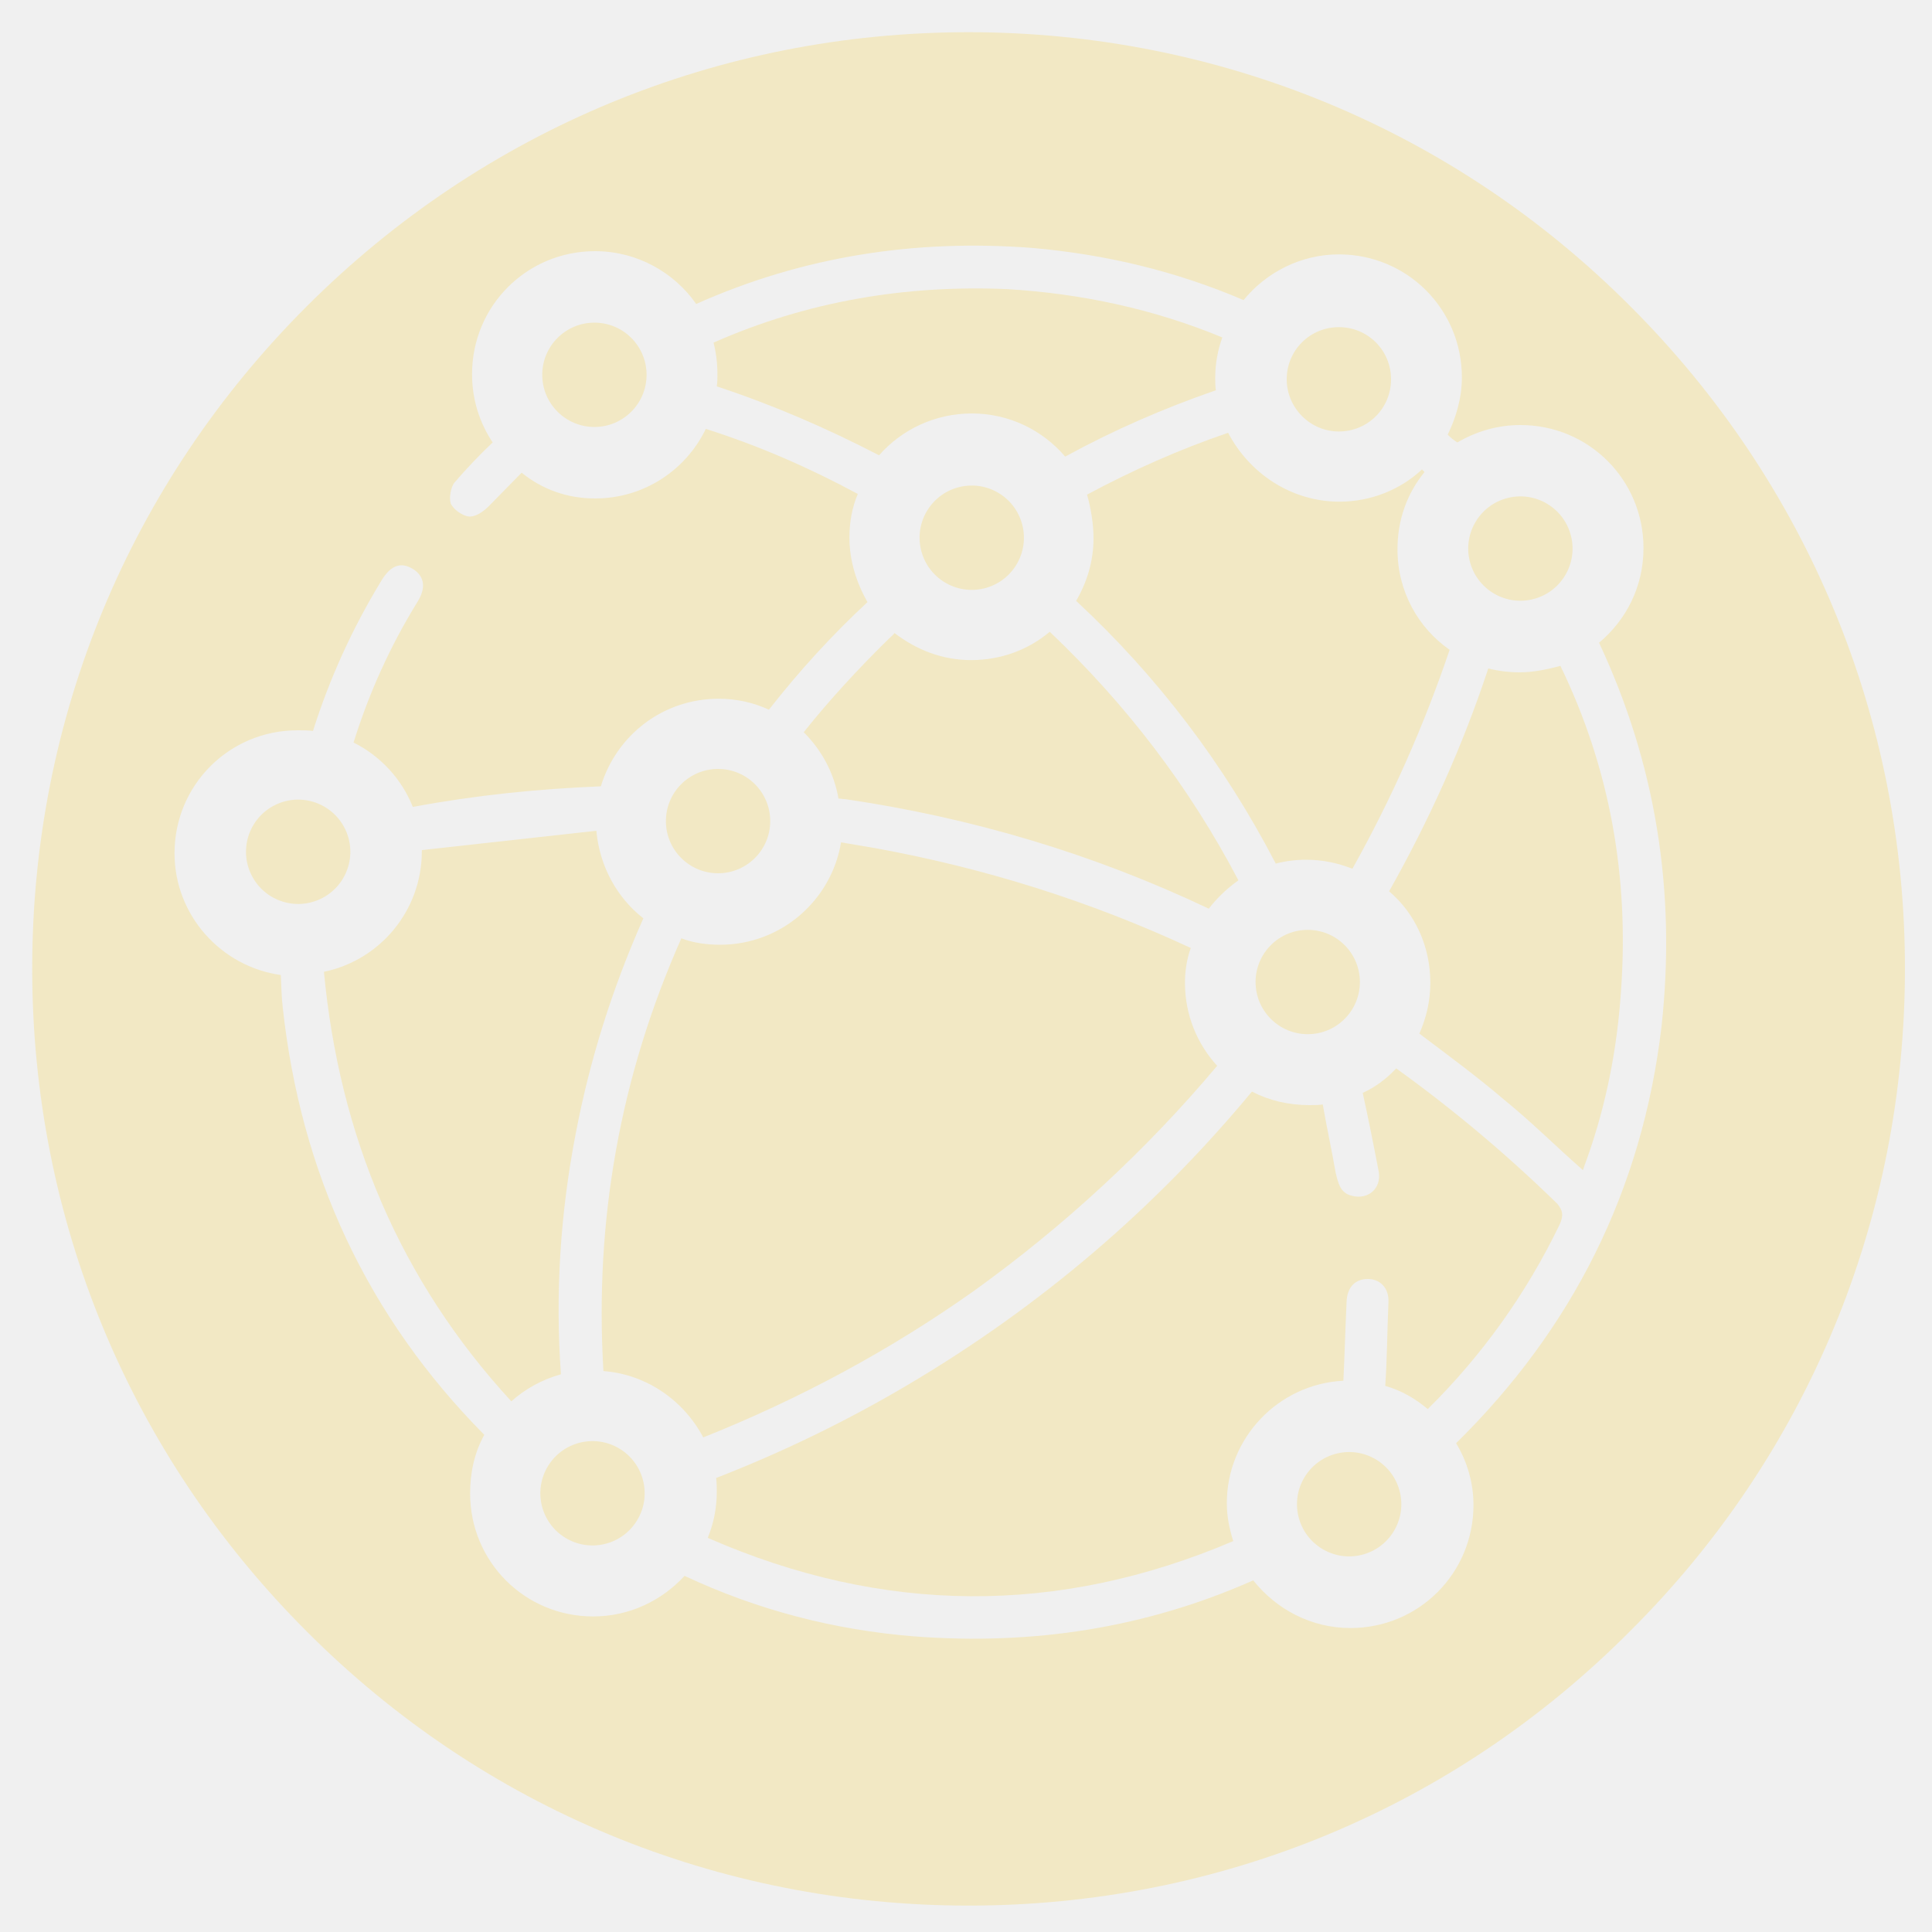
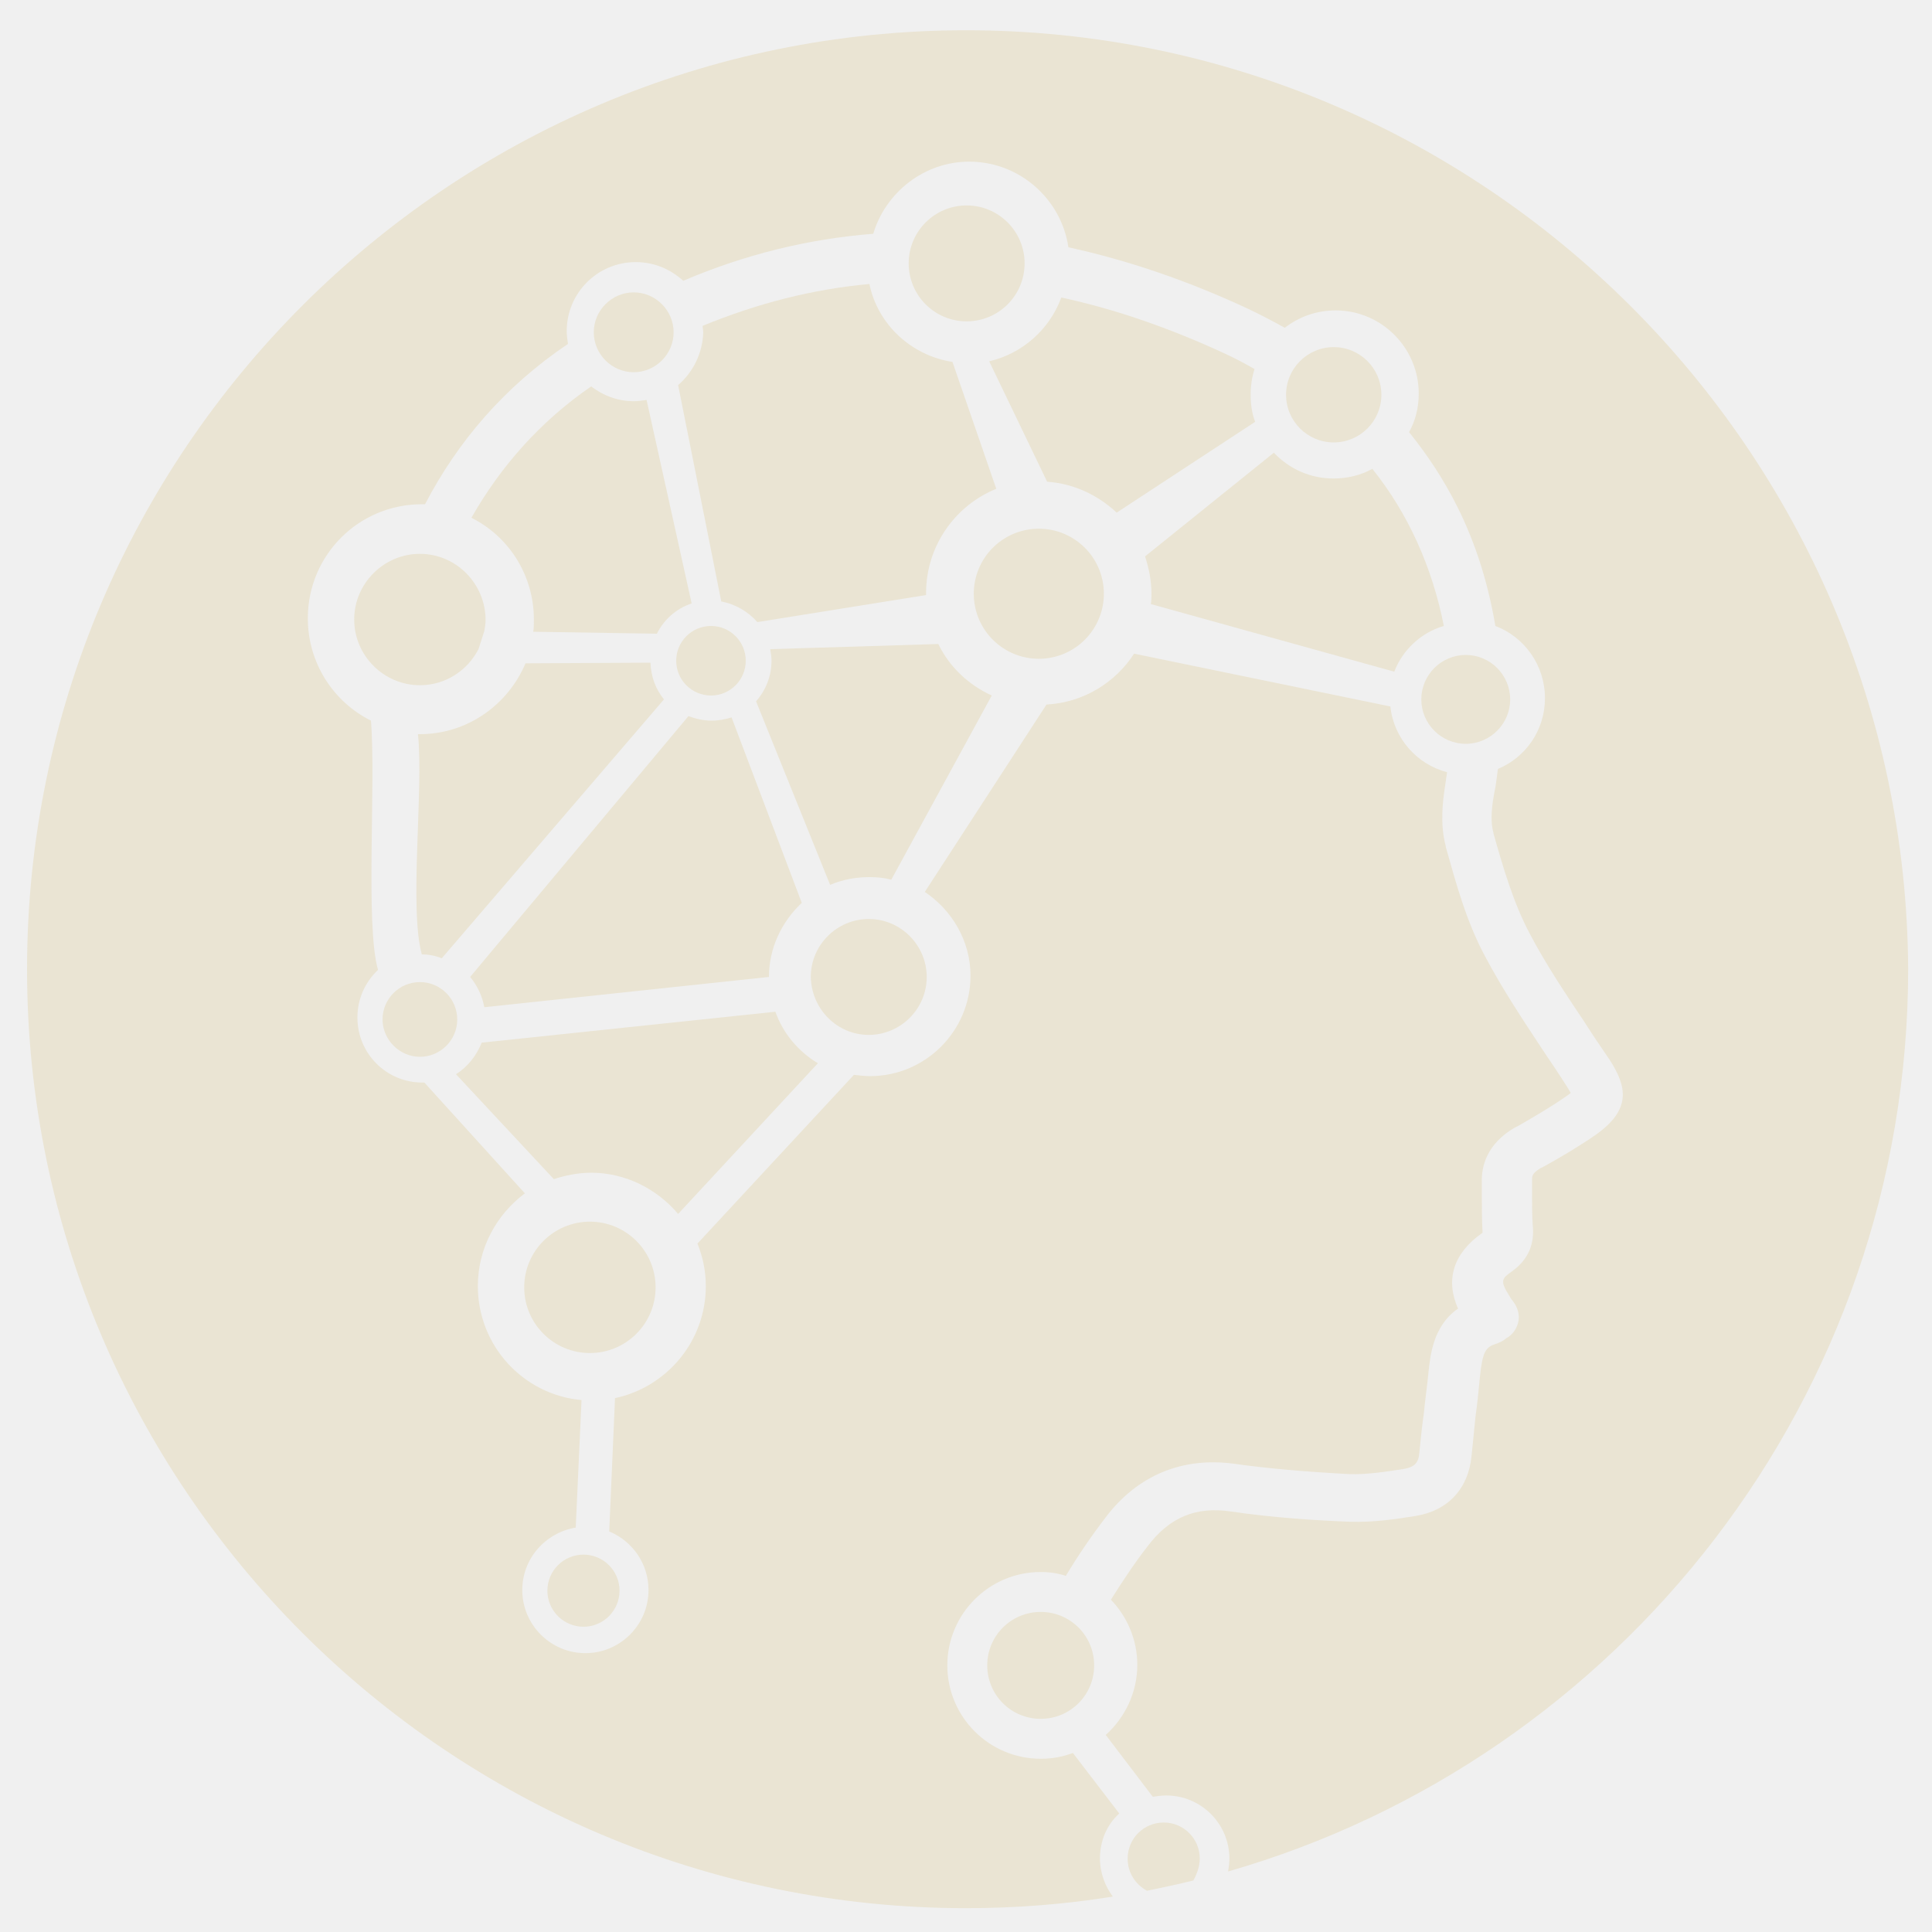
<svg xmlns="http://www.w3.org/2000/svg" version="1.1" id="Capa_1" x="0px" y="0px" viewBox="0 0 300 300" style="enable-background:new 0 0 300 300;" xml:space="preserve">
  <style type="text/css">
- 	.st0{fill:#F2E8C4;}
- 	.st1{fill:#FFFFFF;}
+ 	.st0{fill:#FFFFFF;}
+ 	.st1{fill:#EAE4D3;}
</style>
  <g>
-     <path class="st0" d="M150.9,64.2c5.8,0,11,2.6,14.5,6.7c7.5-4.1,15.3-7.5,23.4-10.3c-0.1-0.6-0.1-1.4-0.1-2c0-2.1,0.4-4.3,1.1-6.2   c-10.6-4.4-21.8-6.8-33.3-7.5c-15.9-0.7-31.2,1.9-45.7,8.3c0.4,1.6,0.6,3.2,0.6,4.9c0,0.6,0,1.3-0.1,1.9   c8.8,2.9,17.1,6.5,25.2,10.7C140,66.7,145.2,64.2,150.9,64.2z" />
-     <ellipse transform="matrix(0.7071 -0.7071 0.7071 0.7071 -48.3801 188.2664)" class="st0" cx="203.1" cy="152.5" rx="8.1" ry="8.1" />
-     <ellipse transform="matrix(0.9732 -0.2298 0.2298 0.9732 -15.1514 36.9117)" class="st0" cx="150.9" cy="83.5" rx="8.1" ry="8.1" />
-     <path class="st0" d="M131.3,124.1c19.7,2.9,38.5,8.5,56.4,17c1.3-1.7,2.9-3.2,4.6-4.4c-7.6-14.5-17.4-27.3-29.3-38.6   c-3.3,2.8-7.6,4.4-12.2,4.4c-4.5,0-8.5-1.6-11.9-4.2c-0.2,0.3-0.5,0.5-0.9,0.9c-4.8,4.7-9.3,9.6-13.2,14.5   c2.8,2.8,4.7,6.3,5.4,10.3C130.6,124,131,124.1,131.3,124.1z" />
-     <circle class="st0" cx="111.5" cy="127.5" r="8.1" />
-     <ellipse transform="matrix(0.9732 -0.2298 0.2298 0.9732 -13.2665 56.5199)" class="st0" cx="236.1" cy="85.2" rx="8.1" ry="8.1" />
-     <circle class="st0" cx="92.3" cy="58.2" r="8.1" />
-     <path class="st0" d="M169.8,83.6c0,3.5-1,6.8-2.7,9.7c12.7,11.8,23,25.4,31,40.8c1.5-0.4,3.1-0.6,4.7-0.6c2.6,0,4.9,0.5,7.2,1.4   c6.1-10.9,11.1-22.2,15.1-34c-4.9-3.4-8.1-9.1-8.1-15.6c0-4.6,1.5-8.7,4.2-12c-0.1-0.1-0.3-0.3-0.4-0.4c-3.3,3.1-7.9,5-12.8,5   c-7.5,0-14-4.4-17.3-10.7c-7.6,2.6-14.8,5.8-21.9,9.6C169.4,79,169.8,81.3,169.8,83.6z" />
-     <path class="st0" d="M207.9,67c4.5,0,8.1-3.6,8.1-8.1c0-4.5-3.6-8.1-8.1-8.1c-4.5,0-8.1,3.6-8.1,8.1C199.8,63.3,203.4,67,207.9,67z   " />
-     <path class="st0" d="M189,165.5c-3.1-3.4-5-7.9-5-12.9c0-1.9,0.3-3.7,0.9-5.4c-15.7-7.3-32-12.4-49-15.5c-1.8-0.3-3.5-0.6-5.3-0.9   c-1.5,9-9.3,15.9-18.8,15.9c-2.1,0-4.2-0.3-6-1c-9.5,21.4-13.5,43.8-12.1,67.2c6.7,0.5,12.5,4.6,15.5,10.3   c14.8-5.9,29-13.5,42.1-22.8C165.2,190.4,177.9,178.7,189,165.5z" />
-     <path class="st0" d="M236,104.4c-1.7,0-3.3-0.2-4.9-0.6c-4,12.1-9.2,23.6-15.4,34.6c4,3.4,6.4,8.5,6.4,14.2c0,2.8-0.6,5.4-1.7,7.9   c4.5,3.4,9,6.7,13.2,10.3c4.2,3.4,8.1,7.3,12.2,10.9c0.2-0.6,0.4-1.2,0.6-1.7c3-8.4,4.7-17.1,5.3-26c1.3-17.8-1.7-34.7-9.4-50.6   C240.4,103.9,238.2,104.4,236,104.4z" />
-     <path class="st0" d="M216.8,165.9c-1.5,1.6-3.2,2.9-5.2,3.8c0.9,4.1,1.7,8.1,2.5,12.3c0.4,2.6-1.7,4.3-4.1,3.7   c-1.9-0.4-2.2-2-2.6-3.6c-0.6-3.5-1.4-7.1-2-10.6c-0.6,0.1-1.4,0.1-2.1,0.1c-3.2,0-6.2-0.7-8.9-2.1c-15.1,18.2-32.8,33.3-53.2,45.4   c-9.6,5.7-19.7,10.6-30,14.6c0.1,0.7,0.1,1.5,0.1,2.2c0,2.5-0.5,4.9-1.4,7.1c27.2,11.9,54.4,12.1,81.6,0.5c-0.6-1.9-1-3.8-1-5.9   c0-10.1,8-18.5,18.1-19c0.2-4.1,0.3-8.2,0.5-12.3c0.1-2.2,1.3-3.5,3.3-3.5c1.9,0,3.3,1.4,3.2,3.6c-0.2,4.4-0.2,8.7-0.5,13   c2.5,0.7,4.7,2,6.6,3.6c8.4-8.3,15.3-17.9,20.5-28.7c0.6-1.4,0.5-2.1-0.4-3.2C234,179.3,225.7,172.3,216.8,165.9z" />
-     <path class="st0" d="M253.2,47.6C225.8,20.1,189.2,5,150.4,5C111.6,5,75.1,20.1,47.6,47.6S5,111.5,5,150.4   c0,38.9,15.1,75.4,42.6,102.9c27.4,27.5,63.9,42.6,102.8,42.6c38.9,0,75.4-15.1,102.8-42.7c27.5-27.4,42.6-64,42.6-102.8   S280.7,75.1,253.2,47.6z M258,159.4c-3,25.5-13.9,47-31.9,64.7c1.7,2.8,2.7,6.1,2.7,9.6c0,10.6-8.5,19.1-19.1,19.1   c-6.1,0-11.5-2.9-15.1-7.4c-16.7,7.4-34.2,10.1-52.6,8.7c-12.5-1-24.4-4.1-35.7-9.4c-3.5,3.8-8.5,6.3-14.2,6.3   c-10.6,0-19.1-8.5-19.1-19.1c0-3.3,0.7-6.4,2.2-9.1c-18.2-18.4-28.5-40.6-31.3-66.4c-0.2-1.6-0.2-3.3-0.3-5   c-9.3-1.3-16.5-9.3-16.5-18.9c0-10.6,8.5-19.1,19.1-19.1c0.9,0,1.6,0,2.4,0.1c2.6-8.2,6.1-15.9,10.6-23.3c1.5-2.5,3.1-3,5-1.8   c1.7,1.1,2,2.9,0.6,5.1c-4.2,6.8-7.5,14.1-9.9,21.8c4.2,2.1,7.5,5.7,9.2,10c9.6-1.8,19.3-2.8,29.2-3.2c2.4-7.9,9.6-13.6,18.3-13.6   c2.8,0,5.4,0.6,7.8,1.7c4.7-6,9.7-11.5,15.3-16.7c-1.7-3-2.8-6.4-2.8-10c0-2.4,0.4-4.7,1.3-6.8c-7.6-4.1-15.4-7.5-23.6-10.1   c-3.1,6.4-9.6,10.8-17.2,10.8c-4.3,0-8.2-1.4-11.4-4c-1.7,1.7-3.4,3.5-5.1,5.2c-0.9,0.9-2.1,1.7-3.1,1.6c-1-0.1-2.4-1.1-2.8-2   c-0.3-0.9,0-2.6,0.6-3.3c1.8-2.1,3.8-4.2,5.9-6.2c-2-3-3.2-6.6-3.2-10.6c0-10.6,8.5-19.1,19.1-19.1c6.5,0,12.3,3.3,15.7,8.2   c16.6-7.4,34-10.1,52.2-8.7c11.4,1,22.3,3.6,32.8,8.1c3.5-4.3,8.9-7.1,14.8-7.1c10.6,0,19.1,8.5,19.1,19.1c0,3.2-0.9,6.2-2.2,8.9   c0.4,0.4,1,0.9,1.5,1.2c2.9-1.7,6.2-2.7,9.8-2.7c10.6,0,19.1,8.5,19.1,19.1c0,6-2.7,11.2-6.9,14.7   C257.1,118.6,260.3,138.4,258,159.4z" />
-     <path class="st0" d="M89.4,176c2.2-11.5,5.7-22.6,10.5-33.4c-4.1-3.2-6.8-8.1-7.3-13.6c-9.1,1-18.1,2-27.1,3c0,0.1,0,0.1,0,0.2   c0,9.2-6.5,16.9-15.2,18.7c2.4,25.5,11.8,47.9,29.1,66.7c2.1-1.9,4.8-3.4,7.7-4.2C86.2,200.9,87,188.4,89.4,176z" />
-     <ellipse transform="matrix(0.3827 -0.9239 0.9239 0.3827 -93.5588 124.4499)" class="st0" cx="46.3" cy="132.2" rx="8.1" ry="8.1" />
-     <ellipse transform="matrix(0.9732 -0.2298 0.2298 0.9732 -48.0705 54.3773)" class="st0" cx="209.5" cy="233.6" rx="8.1" ry="8.1" />
-     <ellipse transform="matrix(0.9732 -0.2298 0.2298 0.9732 -50.8214 27.3326)" class="st0" cx="92" cy="231.9" rx="8.1" ry="8.1" />
+     <path class="st0" d="M-278.6,295.9c-38.9,0-75.4-15.1-102.8-42.6c-27.5-27.5-42.6-64-42.6-102.9s15.1-75.3,42.6-102.8   S-317.4,5-278.6,5s75.4,15.1,102.8,42.6c27.5,27.5,42.6,64,42.6,102.8s-15.1,75.4-42.6,102.8C-203.2,280.8-239.7,295.9-278.6,295.9   z M-278.6,14.3c-75,0-136.1,61.1-136.1,136.1s61.1,136.1,136.1,136.1s136.1-61.1,136.1-136.1S-203.5,14.3-278.6,14.3z" />
  </g>
  <g>
-     <path class="st1" d="M-278.6,295.9c-38.9,0-75.4-15.1-102.8-42.6c-27.5-27.5-42.6-64-42.6-102.9s15.1-75.3,42.6-102.8   S-317.4,5-278.6,5s75.4,15.1,102.8,42.6c27.5,27.5,42.6,64,42.6,102.8s-15.1,75.4-42.6,102.8C-203.2,280.8-239.7,295.9-278.6,295.9   z M-278.6,14.3c-75,0-136.1,61.1-136.1,136.1s61.1,136.1,136.1,136.1s136.1-61.1,136.1-136.1S-203.5,14.3-278.6,14.3z" />
+     <path class="st0" d="M-187,103.2c4-3.3,6.5-8.2,6.5-13.8c0-9.9-8-17.9-17.9-17.9c-3.4,0-6.5,0.9-9.2,2.5c-0.5-0.3-1-0.7-1.4-1.1   c1.3-2.5,2.1-5.3,2.1-8.3c0-9.9-8-17.9-17.9-17.9c-5.6,0-10.6,2.6-13.9,6.6c-9.8-4.2-20-6.7-30.7-7.6c-17.1-1.4-33.4,1.2-48.9,8.1   c-3.2-4.6-8.6-7.7-14.7-7.7c-9.9,0-17.9,8-17.9,17.9c0,3.7,1.1,7.1,3,9.9c-1.9,1.9-3.8,3.8-5.5,5.8c-0.6,0.7-0.9,2.3-0.6,3.1   c0.4,0.9,1.7,1.8,2.6,1.9s2.1-0.7,2.9-1.5c1.6-1.6,3.2-3.3,4.8-4.9c3,2.4,6.7,3.7,10.7,3.7c7.1,0,13.2-4.1,16.1-10.1   c7.7,2.5,15,5.7,22.1,9.5c-0.8,2-1.2,4.2-1.2,6.4c0,3.4,1,6.6,2.6,9.4c-5.2,4.8-9.9,10-14.3,15.6c-2.2-1-4.7-1.6-7.3-1.6   c-8.1,0-14.9,5.3-17.1,12.7c-9.2,0.4-18.3,1.3-27.3,3c-1.6-4.1-4.7-7.4-8.6-9.4c2.3-7.2,5.4-14,9.3-20.4c1.3-2.1,1-3.8-0.6-4.8   c-1.8-1.1-3.3-0.6-4.7,1.7c-4.2,6.9-7.5,14.1-9.9,21.8c-0.7-0.1-1.4-0.1-2.2-0.1c-9.9,0-17.9,8-17.9,17.9c0,9,6.7,16.5,15.4,17.7   c0.1,1.6,0.1,3.2,0.3,4.7c2.6,24.2,12.3,45,29.3,62.2c-1.4,2.5-2.1,5.4-2.1,8.5c0,9.9,8,17.9,17.9,17.9c5.3,0,10-2.3,13.3-5.9   c10.6,5,21.7,7.9,33.4,8.8c17.2,1.4,33.6-1.2,49.2-8.1c3.3,4.2,8.4,6.9,14.1,6.9c9.9,0,17.9-8,17.9-17.9c0-3.3-0.9-6.4-2.5-9   c16.9-16.6,27.1-36.7,29.9-60.6C-175.7,139.2-178.7,120.6-187,103.2z M-333,71.7c-4.2,0-7.6-3.4-7.6-7.6s3.4-7.6,7.6-7.6   s7.6,3.4,7.6,7.6S-328.8,71.7-333,71.7z M-198.4,81.8c4.2,0,7.6,3.4,7.6,7.6s-3.4,7.6-7.6,7.6c-4.2,0-7.6-3.4-7.6-7.6   C-206,85.2-202.6,81.8-198.4,81.8z M-224.8,57.1c4.2,0,7.6,3.4,7.6,7.6s-3.4,7.6-7.6,7.6s-7.6-3.4-7.6-7.6   C-232.4,60.5-229,57.1-224.8,57.1z M-224.8,82.6c4.6,0,8.9-1.8,12-4.7c0.1,0.1,0.3,0.3,0.4,0.4c-2.5,3.1-3.9,6.9-3.9,11.2   c0,6.1,3,11.4,7.6,14.6c-3.7,11-8.4,21.6-14.1,31.8c-2.1-0.8-4.3-1.3-6.7-1.3c-1.5,0-3,0.2-4.4,0.6c-7.5-14.4-17.1-27.2-29-38.2   c1.6-2.7,2.5-5.8,2.5-9.1c0-2.2-0.4-4.3-1.1-6.3c6.6-3.6,13.4-6.6,20.5-9C-237.9,78.5-231.8,82.6-224.8,82.6z M-221.7,152.4   c0,4.2-3.4,7.6-7.6,7.6c-4.2,0-7.6-3.4-7.6-7.6s3.4-7.6,7.6-7.6C-225.1,144.8-221.7,148.2-221.7,152.4z M-315.2,65.9   c0.1-0.6,0.1-1.2,0.1-1.8c0-1.6-0.2-3.1-0.6-4.6c13.6-6,27.9-8.5,42.8-7.8c10.8,0.6,21.3,2.9,31.2,7c-0.6,1.8-1,3.8-1,5.8   c0,0.6,0,1.3,0.1,1.9c-7.6,2.6-14.9,5.8-21.9,9.6c-3.3-3.9-8.2-6.3-13.6-6.3s-10.2,2.4-13.5,6.2C-299.2,72-307,68.6-315.2,65.9z    M-270.5,87.8c0,4.2-3.4,7.6-7.6,7.6s-7.6-3.4-7.6-7.6s3.4-7.6,7.6-7.6C-273.9,80.2-270.5,83.6-270.5,87.8z M-290.1,102.5   c0.3-0.3,0.6-0.5,0.8-0.8c3.1,2.4,6.9,3.9,11.1,3.9c4.3,0,8.3-1.5,11.4-4.1c11.1,10.5,20.3,22.5,27.4,36.1   c-1.6,1.1-3.1,2.5-4.3,4.1c-16.8-7.9-34.4-13.2-52.8-15.9c-0.3,0-0.6-0.1-0.9-0.1c-0.7-3.7-2.5-7-5.1-9.6   C-298.8,111.5-294.6,106.9-290.1,102.5z M-315,121.4c4.2,0,7.6,3.4,7.6,7.6s-3.4,7.6-7.6,7.6s-7.6-3.4-7.6-7.6   C-322.6,124.8-319.2,121.4-315,121.4z M-383.6,133.4c0-4.2,3.4-7.6,7.6-7.6s7.6,3.4,7.6,7.6s-3.4,7.6-7.6,7.6   S-383.6,137.6-383.6,133.4z M-372.3,150.9c8.1-1.7,14.2-8.9,14.2-17.5c0-0.1,0-0.1,0-0.2c8.5-0.9,16.9-1.9,25.4-2.8   c0.4,5.1,3,9.7,6.8,12.7c-4.5,10.1-7.7,20.5-9.8,31.3c-2.2,11.6-3,23.3-2.2,35c-2.7,0.7-5.2,2.1-7.2,3.9   C-361.3,195.7-370.1,174.8-372.3,150.9z M-333.3,234.3c-4.2,0-7.6-3.4-7.6-7.6c0-4.2,3.4-7.6,7.6-7.6s7.6,3.4,7.6,7.6   C-325.7,230.9-329.1,234.3-333.3,234.3z M-331.8,208.9c-1.3-21.9,2.4-42.9,11.3-62.9c1.7,0.6,3.6,0.9,5.6,0.9   c8.9,0,16.2-6.5,17.6-14.9c1.7,0.2,3.3,0.5,5,0.8c15.9,2.9,31.2,7.7,45.9,14.5c-0.5,1.6-0.8,3.3-0.8,5.1c0,4.7,1.8,8.9,4.7,12.1   c-10.4,12.4-22.2,23.3-35.4,32.7c-12.3,8.7-25.5,15.8-39.4,21.3C-320.1,213.2-325.5,209.4-331.8,208.9z M-223.3,235.9   c-4.2,0-7.6-3.4-7.6-7.6s3.4-7.6,7.6-7.6s7.6,3.4,7.6,7.6S-219.1,235.9-223.3,235.9z M-192.6,187.7c-4.9,10.1-11.3,19.1-19.2,26.9   c-1.8-1.5-3.9-2.7-6.2-3.4c0.3-4.1,0.3-8.1,0.5-12.2c0.1-2.1-1.2-3.4-3-3.4c-1.9,0-3,1.2-3.1,3.3c-0.2,3.8-0.3,7.7-0.5,11.5   c-9.4,0.5-16.9,8.3-16.9,17.8c0,1.9,0.3,3.7,0.9,5.5c-25.5,10.8-50.9,10.6-76.4-0.5c0.8-2,1.3-4.3,1.3-6.6c0-0.7,0-1.4-0.1-2.1   c9.7-3.8,19.1-8.4,28.1-13.7c19.1-11.3,35.7-25.5,49.8-42.5c2.5,1.3,5.3,2,8.3,2c0.7,0,1.4,0,2-0.1c0.6,3.3,1.3,6.6,1.9,9.9   c0.3,1.5,0.6,3,2.4,3.4c2.2,0.5,4.2-1.1,3.8-3.5c-0.7-3.9-1.5-7.7-2.3-11.5c1.9-0.9,3.5-2.1,4.9-3.6c8.3,6,16.1,12.6,23.4,19.8   C-192.1,185.7-192,186.4-192.6,187.7z M-183.7,153.7c-0.6,8.3-2.2,16.4-5,24.3c-0.2,0.5-0.4,1-0.6,1.6c-3.8-3.4-7.5-7-11.4-10.2   c-4-3.3-8.2-6.4-12.4-9.6c1-2.3,1.6-4.8,1.6-7.4c0-5.3-2.3-10.1-6-13.3c5.8-10.3,10.7-21.1,14.4-32.4c1.5,0.4,3,0.6,4.6,0.6   c2.1,0,4.1-0.4,6-1C-185.3,121.2-182.5,137-183.7,153.7z" />
  </g>
  <g>
-     <path class="st1" d="M-187,103.2c4-3.3,6.5-8.2,6.5-13.8c0-9.9-8-17.9-17.9-17.9c-3.4,0-6.5,0.9-9.2,2.5c-0.5-0.3-1-0.7-1.4-1.1   c1.3-2.5,2.1-5.3,2.1-8.3c0-9.9-8-17.9-17.9-17.9c-5.6,0-10.6,2.6-13.9,6.6c-9.8-4.2-20-6.7-30.7-7.6c-17.1-1.4-33.4,1.2-48.9,8.1   c-3.2-4.6-8.6-7.7-14.7-7.7c-9.9,0-17.9,8-17.9,17.9c0,3.7,1.1,7.1,3,9.9c-1.9,1.9-3.8,3.8-5.5,5.8c-0.6,0.7-0.9,2.3-0.6,3.1   c0.4,0.9,1.7,1.8,2.6,1.9s2.1-0.7,2.9-1.5c1.6-1.6,3.2-3.3,4.8-4.9c3,2.4,6.7,3.7,10.7,3.7c7.1,0,13.2-4.1,16.1-10.1   c7.7,2.5,15,5.7,22.1,9.5c-0.8,2-1.2,4.2-1.2,6.4c0,3.4,1,6.6,2.6,9.4c-5.2,4.8-9.9,10-14.3,15.6c-2.2-1-4.7-1.6-7.3-1.6   c-8.1,0-14.9,5.3-17.1,12.7c-9.2,0.4-18.3,1.3-27.3,3c-1.6-4.1-4.7-7.4-8.6-9.4c2.3-7.2,5.4-14,9.3-20.4c1.3-2.1,1-3.8-0.6-4.8   c-1.8-1.1-3.3-0.6-4.7,1.7c-4.2,6.9-7.5,14.1-9.9,21.8c-0.7-0.1-1.4-0.1-2.2-0.1c-9.9,0-17.9,8-17.9,17.9c0,9,6.7,16.5,15.4,17.7   c0.1,1.6,0.1,3.2,0.3,4.7c2.6,24.2,12.3,45,29.3,62.2c-1.4,2.5-2.1,5.4-2.1,8.5c0,9.9,8,17.9,17.9,17.9c5.3,0,10-2.3,13.3-5.9   c10.6,5,21.7,7.9,33.4,8.8c17.2,1.4,33.6-1.2,49.2-8.1c3.3,4.2,8.4,6.9,14.1,6.9c9.9,0,17.9-8,17.9-17.9c0-3.3-0.9-6.4-2.5-9   c16.9-16.6,27.1-36.7,29.9-60.6C-175.7,139.2-178.7,120.6-187,103.2z M-333,71.7c-4.2,0-7.6-3.4-7.6-7.6s3.4-7.6,7.6-7.6   s7.6,3.4,7.6,7.6S-328.8,71.7-333,71.7z M-198.4,81.8c4.2,0,7.6,3.4,7.6,7.6s-3.4,7.6-7.6,7.6c-4.2,0-7.6-3.4-7.6-7.6   C-206,85.2-202.6,81.8-198.4,81.8z M-224.8,57.1c4.2,0,7.6,3.4,7.6,7.6s-3.4,7.6-7.6,7.6s-7.6-3.4-7.6-7.6   C-232.4,60.5-229,57.1-224.8,57.1z M-224.8,82.6c4.6,0,8.9-1.8,12-4.7c0.1,0.1,0.3,0.3,0.4,0.4c-2.5,3.1-3.9,6.9-3.9,11.2   c0,6.1,3,11.4,7.6,14.6c-3.7,11-8.4,21.6-14.1,31.8c-2.1-0.8-4.3-1.3-6.7-1.3c-1.5,0-3,0.2-4.4,0.6c-7.5-14.4-17.1-27.2-29-38.2   c1.6-2.7,2.5-5.8,2.5-9.1c0-2.2-0.4-4.3-1.1-6.3c6.6-3.6,13.4-6.6,20.5-9C-237.9,78.5-231.8,82.6-224.8,82.6z M-221.7,152.4   c0,4.2-3.4,7.6-7.6,7.6c-4.2,0-7.6-3.4-7.6-7.6s3.4-7.6,7.6-7.6C-225.1,144.8-221.7,148.2-221.7,152.4z M-315.2,65.9   c0.1-0.6,0.1-1.2,0.1-1.8c0-1.6-0.2-3.1-0.6-4.6c13.6-6,27.9-8.5,42.8-7.8c10.8,0.6,21.3,2.9,31.2,7c-0.6,1.8-1,3.8-1,5.8   c0,0.6,0,1.3,0.1,1.9c-7.6,2.6-14.9,5.8-21.9,9.6c-3.3-3.9-8.2-6.3-13.6-6.3c-5.4,0-10.2,2.4-13.5,6.2   C-299.2,72-307,68.6-315.2,65.9z M-270.5,87.8c0,4.2-3.4,7.6-7.6,7.6c-4.2,0-7.6-3.4-7.6-7.6s3.4-7.6,7.6-7.6   C-273.9,80.2-270.5,83.6-270.5,87.8z M-290.1,102.5c0.3-0.3,0.6-0.5,0.8-0.8c3.1,2.4,6.9,3.9,11.1,3.9c4.3,0,8.3-1.5,11.4-4.1   c11.1,10.5,20.3,22.5,27.4,36.1c-1.6,1.1-3.1,2.5-4.3,4.1c-16.8-7.9-34.4-13.2-52.8-15.9c-0.3,0-0.6-0.1-0.9-0.1   c-0.7-3.7-2.5-7-5.1-9.6C-298.8,111.5-294.6,106.9-290.1,102.5z M-315,121.4c4.2,0,7.6,3.4,7.6,7.6s-3.4,7.6-7.6,7.6   s-7.6-3.4-7.6-7.6C-322.6,124.8-319.2,121.4-315,121.4z M-383.6,133.4c0-4.2,3.4-7.6,7.6-7.6s7.6,3.4,7.6,7.6s-3.4,7.6-7.6,7.6   S-383.6,137.6-383.6,133.4z M-372.3,150.9c8.1-1.7,14.2-8.9,14.2-17.5c0-0.1,0-0.1,0-0.2c8.5-0.9,16.9-1.9,25.4-2.8   c0.4,5.1,3,9.7,6.8,12.7c-4.5,10.1-7.7,20.5-9.8,31.3c-2.2,11.6-3,23.3-2.2,35c-2.7,0.7-5.2,2.1-7.2,3.9   C-361.3,195.7-370.1,174.8-372.3,150.9z M-333.3,234.3c-4.2,0-7.6-3.4-7.6-7.6c0-4.2,3.4-7.6,7.6-7.6c4.2,0,7.6,3.4,7.6,7.6   C-325.7,230.9-329.1,234.3-333.3,234.3z M-331.8,208.9c-1.3-21.9,2.4-42.9,11.3-62.9c1.7,0.6,3.6,0.9,5.6,0.9   c8.9,0,16.2-6.5,17.6-14.9c1.7,0.2,3.3,0.5,5,0.8c15.9,2.9,31.2,7.7,45.9,14.5c-0.5,1.6-0.8,3.3-0.8,5.1c0,4.7,1.8,8.9,4.7,12.1   c-10.4,12.4-22.2,23.3-35.4,32.7c-12.3,8.7-25.5,15.8-39.4,21.3C-320.1,213.2-325.5,209.4-331.8,208.9z M-223.3,235.9   c-4.2,0-7.6-3.4-7.6-7.6s3.4-7.6,7.6-7.6s7.6,3.4,7.6,7.6S-219.1,235.9-223.3,235.9z M-192.6,187.7c-4.9,10.1-11.3,19.1-19.2,26.9   c-1.8-1.5-3.9-2.7-6.2-3.4c0.3-4.1,0.3-8.1,0.5-12.2c0.1-2.1-1.2-3.4-3-3.4c-1.9,0-3,1.2-3.1,3.3c-0.2,3.8-0.3,7.7-0.5,11.5   c-9.4,0.5-16.9,8.3-16.9,17.8c0,1.9,0.3,3.7,0.9,5.5c-25.5,10.8-50.9,10.6-76.4-0.5c0.8-2,1.3-4.3,1.3-6.6c0-0.7,0-1.4-0.1-2.1   c9.7-3.8,19.1-8.4,28.1-13.7c19.1-11.3,35.7-25.5,49.8-42.5c2.5,1.3,5.3,2,8.3,2c0.7,0,1.4,0,2-0.1c0.6,3.3,1.3,6.6,1.9,9.9   c0.3,1.5,0.6,3,2.4,3.4c2.2,0.5,4.2-1.1,3.8-3.5c-0.7-3.9-1.5-7.7-2.3-11.5c1.9-0.9,3.5-2.1,4.9-3.6c8.3,6,16.1,12.6,23.4,19.8   C-192.1,185.7-192,186.4-192.6,187.7z M-183.7,153.7c-0.6,8.3-2.2,16.4-5,24.3c-0.2,0.5-0.4,1-0.6,1.6c-3.8-3.4-7.5-7-11.4-10.2   c-4-3.3-8.2-6.4-12.4-9.6c1-2.3,1.6-4.8,1.6-7.4c0-5.3-2.3-10.1-6-13.3c5.8-10.3,10.7-21.1,14.4-32.4c1.5,0.4,3,0.6,4.6,0.6   c2.1,0,4.1-0.4,6-1C-185.3,121.2-182.5,137-183.7,153.7z" />
+     <path class="st1" d="M105.3,188.5l21.7-23.4c-3-1.8-5.4-4.6-6.6-8l-45.6,4.8c-0.8,2-2.2,3.8-4,4.9l15.2,16.3c1.8-0.6,3.8-1,5.8-1   C97.1,182.1,102,184.6,105.3,188.5z" />
+     <path class="st1" d="M73.2,80.4c5.8,2.9,9.7,8.9,9.7,15.8c0,0.6,0,1.3-0.1,1.9l19.2,0.3c1.1-2.2,3-3.9,5.4-4.7l-7-31.6   c-0.6,0.1-1.3,0.2-2,0.2c-2.5,0-4.8-0.9-6.6-2.3C83.8,65.5,77.7,72.5,73.2,80.4z" />
+     <path class="st1" d="M104.6,51.6c0-3.4-2.8-6.2-6.2-6.2c-3.4,0-6.2,2.8-6.2,6.2c0,3.4,2.8,6.2,6.2,6.2   C101.8,57.8,104.6,55,104.6,51.6z" />
+     <path class="st1" d="M105.3,59.8l6.7,33.6c2.2,0.4,4.2,1.6,5.6,3.2l26.2-4.2c0-0.1,0-0.2,0-0.3c0-7.3,4.5-13.6,10.9-16.2l-6.8-19.7   c-6.4-1-11.6-5.8-12.9-12.1c-8.8,0.8-17.4,3-25.9,6.5c0,0.3,0.1,0.7,0.1,1C109.1,54.9,107.6,57.8,105.3,59.8z" />
+     <path class="st1" d="M119.4,151.7c0-4.5,2-8.6,5.1-11.5l-10.9-28.8c-1,0.3-2,0.5-3.1,0.5c-1.3,0-2.5-0.3-3.6-0.7L73,151.7   c1.1,1.3,1.9,3,2.2,4.7L119.4,151.7z" />
+     <path class="st1" d="M186.3,288.6c0-3.1-2.5-5.6-5.6-5.6s-5.6,2.5-5.6,5.6c0,2.2,1.2,4,3,5c2.4-0.5,4.8-1,7.2-1.6   C185.8,291.1,186.3,289.9,186.3,288.6z" />
+     <circle class="st1" cx="90.6" cy="247" r="5.6" />
+     <path class="st1" d="M150,4.7C69.6,4.7,4.2,70.1,4.2,150.5c0,80.4,65.4,145.8,145.8,145.8c7.7,0,15.4-0.6,22.8-1.8   c-1.2-1.6-2-3.7-2-5.9c0-2.8,1.1-5.3,3-7l-7.2-9.4c-1.6,0.6-3.2,0.9-5,0.9c-8,0-14.5-6.5-14.5-14.5c0-8,6.5-14.5,14.5-14.5   c1.4,0,2.7,0.2,3.9,0.6c1.8-3,3.9-6.1,6.2-9.1c5-6.6,12-9.4,20-8.3c5,0.7,10.5,1.2,17.8,1.6c2.8,0.1,5.8-0.4,8.5-0.8   c1.6-0.3,2.3-0.9,2.4-2.6c0.2-2,0.4-4,0.7-6.1c0.2-2.1,0.5-4.1,0.7-6.2c0.3-2.7,0.7-7.3,4.6-10c-2-4.5-0.7-8.6,3.7-11.7   c0,0,0.1,0,0.1-0.1c0-0.1,0-0.2,0-0.3c-0.1-1.7-0.1-3.4-0.1-5.1c0-0.8,0-1.6,0-2.4c-0.1-2.5,0.8-6,5.1-8.5l0.6-0.3   c2.6-1.5,5-2.9,7.3-4.5c0.3-0.2,0.6-0.4,0.8-0.6c-0.1-0.2-0.3-0.5-0.6-1c-1.2-1.9-2.5-3.8-3.7-5.6c-3.1-4.7-6.3-9.5-9-14.6   c-2.9-5.4-4.5-11.3-6.1-17l0-0.1c-0.9-3.3-0.5-6.9-0.1-9.4c0.1-0.7,0.2-1.4,0.3-2.1c-4.7-1.2-8.3-5.3-8.8-10.2l-39.8-8.2   c-2.9,4.5-7.9,7.6-13.6,7.9l-18.9,29.1c4.2,2.8,7.1,7.6,7.1,13c0,8.6-7,15.6-15.6,15.6c-0.8,0-1.7-0.1-2.5-0.2l-24.3,26.2   c0.8,2,1.3,4.2,1.3,6.6c0,8.6-6.1,15.7-14.1,17.4l-0.9,20.7c3.6,1.5,6.1,5,6.1,9.1c0,5.4-4.4,9.8-9.8,9.8c-5.4,0-9.8-4.4-9.8-9.8   c0-4.9,3.6-8.9,8.3-9.7l0.9-19.8c-9-0.8-16.1-8.4-16.1-17.7c0-5.9,2.9-11.1,7.3-14.4l-15.6-17.2c-0.1,0-0.2,0-0.3,0   c-5.6,0-10.1-4.5-10.1-10.1c0-2.9,1.2-5.5,3.2-7.4c-2-6.9-0.3-29.1-1.1-38.7c-5.8-2.9-9.8-8.9-9.8-15.9c0-9.8,7.9-17.7,17.7-17.7   c0.2,0,0.3,0,0.5,0c5.1-9.8,12.4-18.3,22.2-24.9c-0.1-0.6-0.2-1.3-0.2-2c0-5.9,4.8-10.7,10.7-10.7c2.9,0,5.4,1.1,7.4,2.9   c9.6-4.1,19.4-6.5,29.5-7.3c1.9-6.4,7.9-11.2,14.9-11.2c7.8,0,14.3,5.8,15.4,13.3c9.2,2,18.6,5.2,28,9.6c1.9,0.9,3.8,1.9,5.6,2.9   c2.2-1.7,4.9-2.7,7.9-2.7c7.1,0,12.9,5.8,12.9,12.9c0,2.2-0.5,4.2-1.5,6c2.9,3.6,5.4,7.4,7.5,11.6c2.9,5.8,4.8,12,5.9,18.5   c4.5,1.7,7.7,6.1,7.7,11.2c0,5-3,9.2-7.3,11c-0.2,1.3-0.3,2.6-0.6,3.9c-0.5,2.7-0.5,4.6-0.1,6l0,0.1c1.5,5.3,3.1,10.8,5.6,15.5   c2.5,4.8,5.6,9.4,8.6,13.9c1.2,1.9,2.5,3.8,3.8,5.7c2.8,4.3,3.4,7.8-2.1,11.7c-2.6,1.8-5.3,3.4-8,4.9l-0.6,0.3   c-1.3,0.8-1.3,1.2-1.3,1.8c0,0.9,0,1.7,0,2.6c0,1.6,0,3,0.1,4.4c0.2,2,0,4.9-3.2,7.2c-1.6,1.1-1.9,1.5-0.5,3.7   c0.2,0.3,0.3,0.6,0.6,0.9l0.4,0.6c0.5,0.9,0.7,1.9,0.4,2.9c-0.3,1-0.9,1.8-1.8,2.3c0,0-0.1,0-0.1,0.1c-0.3,0.2-0.9,0.6-1.6,0.8   c-1.5,0.5-2,1.2-2.4,5.1c-0.2,2.1-0.4,4.2-0.7,6.3c-0.2,2-0.4,4-0.6,6c-0.5,5.1-3.7,8.5-8.7,9.3c-3.1,0.5-6.5,1-10.1,0.9   c-5.1-0.2-11.8-0.6-18.6-1.6c-5.4-0.8-9.5,0.9-12.9,5.4c-2.1,2.7-4,5.6-5.7,8.3c2.5,2.6,4.1,6.2,4.1,10.1c0,4.3-1.9,8.2-4.9,10.9   l7.3,9.6c0.7-0.1,1.4-0.2,2.1-0.2c5.4,0,9.8,4.4,9.8,9.8c0,0.7-0.1,1.4-0.2,2c60.9-17.5,105.6-73.7,105.6-140.2   C295.8,70.1,230.4,4.7,150,4.7z" />
+     <circle class="st1" cx="91.6" cy="199.9" r="10.2" />
+     <path class="st1" d="M216.5,104.3c1.3-3.4,4.2-6.1,7.7-7.1c-1.8-9.1-5.5-17.4-11.1-24.4c-1.8,1-3.9,1.5-6,1.5c-3.7,0-6.9-1.5-9.3-4   l-20,16.1c0.6,1.8,1,3.8,1,5.8c0,0.5,0,1.1-0.1,1.6L216.5,104.3z" />
+     <circle class="st1" cx="150.1" cy="40.9" r="9" />
+     <path class="st1" d="M194.9,65.5c-0.5-1.3-0.7-2.7-0.7-4.2c0-1.4,0.2-2.7,0.6-4c-1.4-0.8-2.9-1.6-4.4-2.3c-8.6-4-17.2-7-25.6-8.8   c-1.8,4.9-6,8.7-11.2,9.9l9,18.7c4.2,0.3,7.9,2.1,10.8,4.8L194.9,65.5z" />
+     <circle class="st1" cx="207.1" cy="61.3" r="7.4" />
+     <path class="st1" d="M153.3,258.6c0,4.6,3.7,8.3,8.3,8.3s8.3-3.7,8.3-8.3c0-4.6-3.7-8.3-8.3-8.3S153.3,254,153.3,258.6z" />
+     <path class="st1" d="M81.6,103c-2.7,6.4-9,11-16.4,11c-0.1,0-0.2,0-0.3,0c0.9,8.5-1.4,27,0.6,34.2c1.1,0,2.1,0.2,3.1,0.6l34.5-40.2   c-1.3-1.6-2-3.5-2.1-5.7L81.6,103z" />
+     <path class="st1" d="M227.6,115.5c3.8,0,6.9-3.1,6.9-6.9c0-3.8-3.1-6.9-6.9-6.9c-3.8,0-6.9,3.1-6.9,6.9   C220.7,112.4,223.8,115.5,227.6,115.5z" />
+     <ellipse transform="matrix(0.9871 -0.1602 0.1602 0.9871 -12.6815 27.0255)" class="st1" cx="161.3" cy="92.2" rx="10.1" ry="10.1" />
+     <circle class="st1" cx="110.4" cy="102.6" r="5.4" />
+     <path class="st1" d="M145.7,100l-26.1,0.8c0.1,0.6,0.2,1.2,0.2,1.8c0,2.4-0.9,4.6-2.4,6.3l11.5,28.5c1.9-0.8,3.9-1.2,6.1-1.2   c1.2,0,2.3,0.1,3.4,0.4l15.6-28.6C150.3,106.3,147.4,103.5,145.7,100z" />
+     <path class="st1" d="M65.2,86C59.6,86,55,90.6,55,96.2s4.6,10.2,10.2,10.2c4,0,7.4-2.3,9.1-5.6l0.9-2.8l0,0   c0.1-0.6,0.2-1.1,0.2-1.7C75.4,90.6,70.8,86,65.2,86z" />
+     <path class="st1" d="M134.9,160.7c4.9,0,9-4,9-9c0-4.9-4-9-9-9c-4.9,0-9,4-9,9C126,156.7,130,160.7,134.9,160.7z" />
+     <path class="st1" d="M65.2,164.1c3.2,0,5.8-2.6,5.8-5.8c0-3.2-2.6-5.8-5.8-5.8c-3.2,0-5.8,2.6-5.8,5.8   C59.4,161.4,62,164.1,65.2,164.1z" />
  </g>
</svg>
